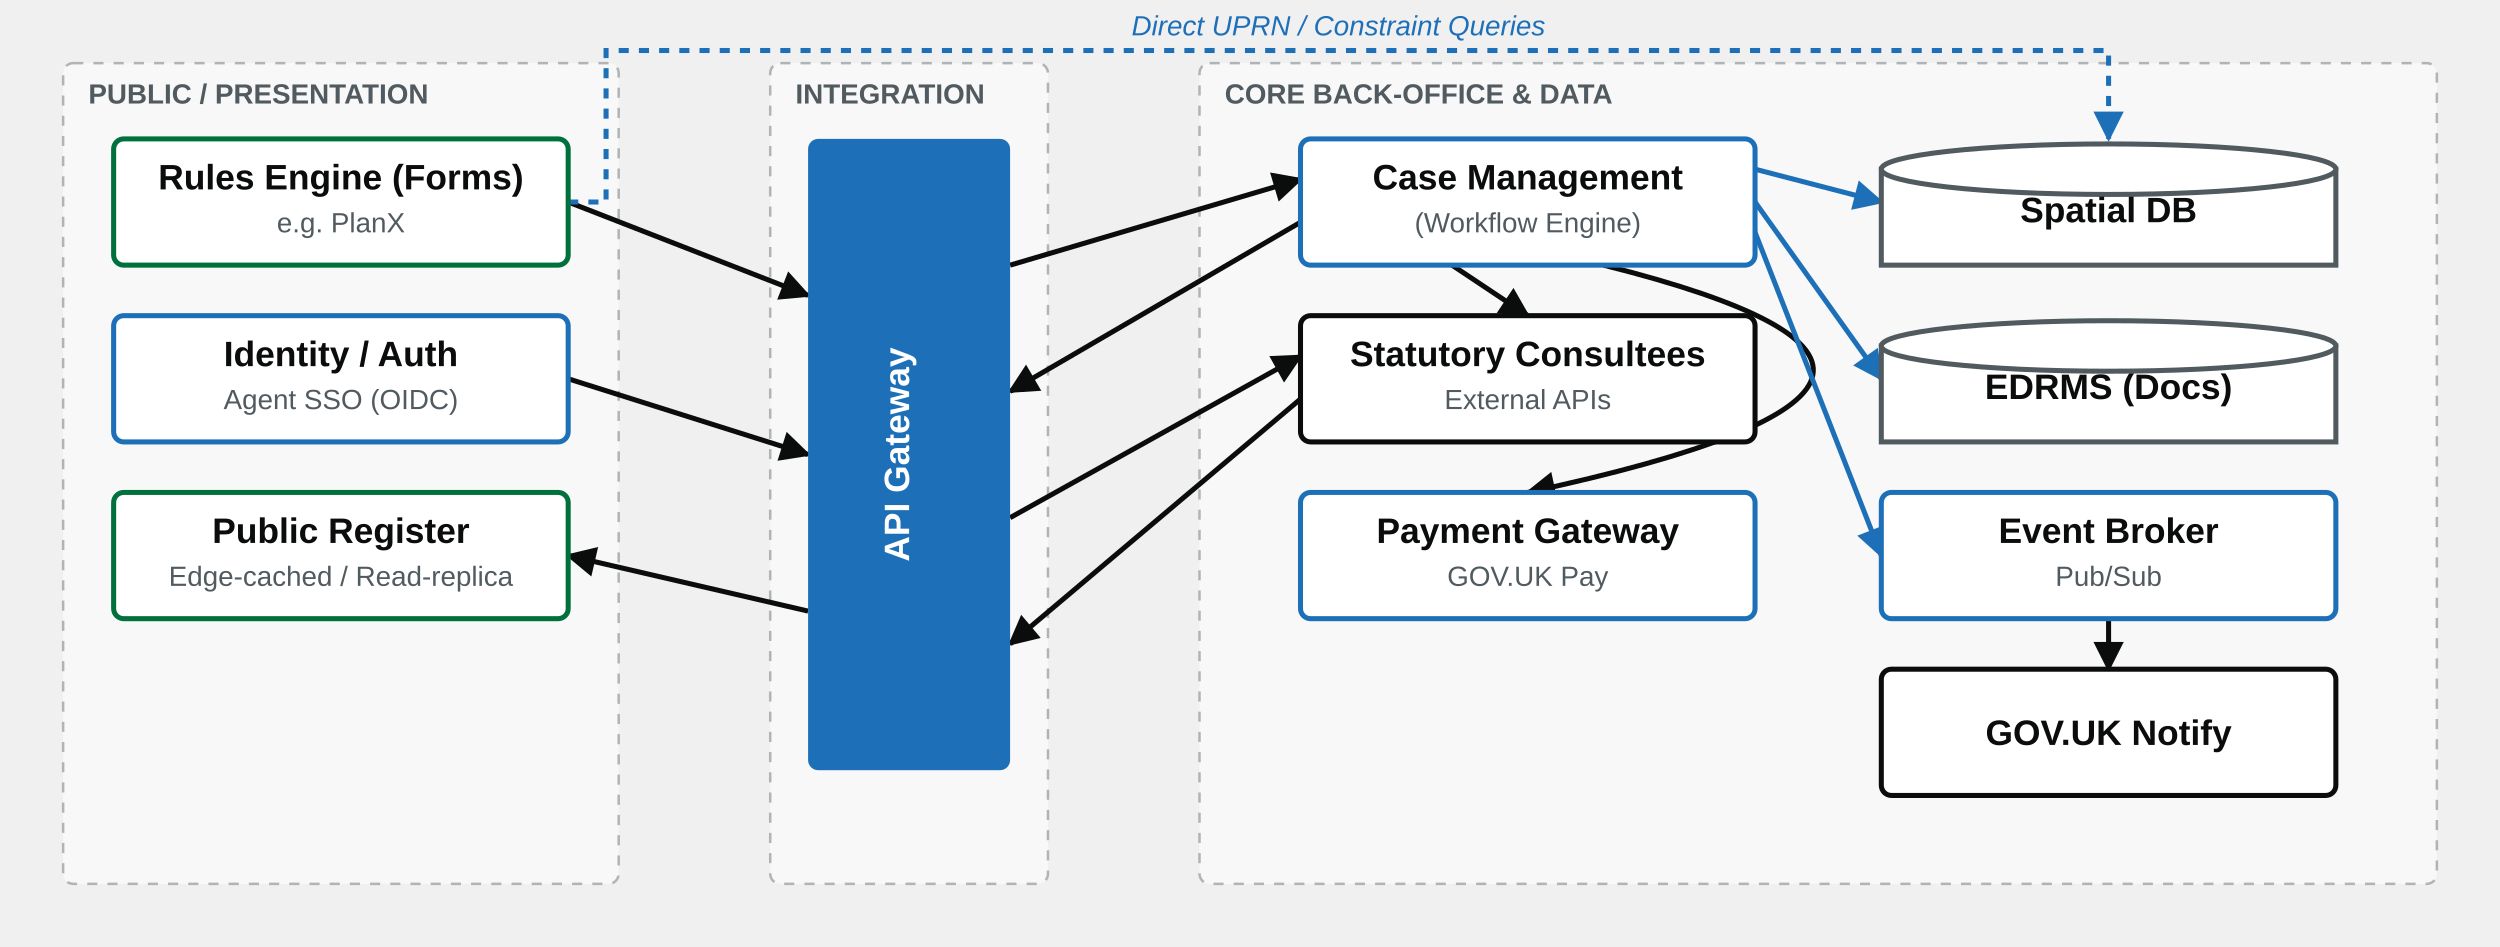
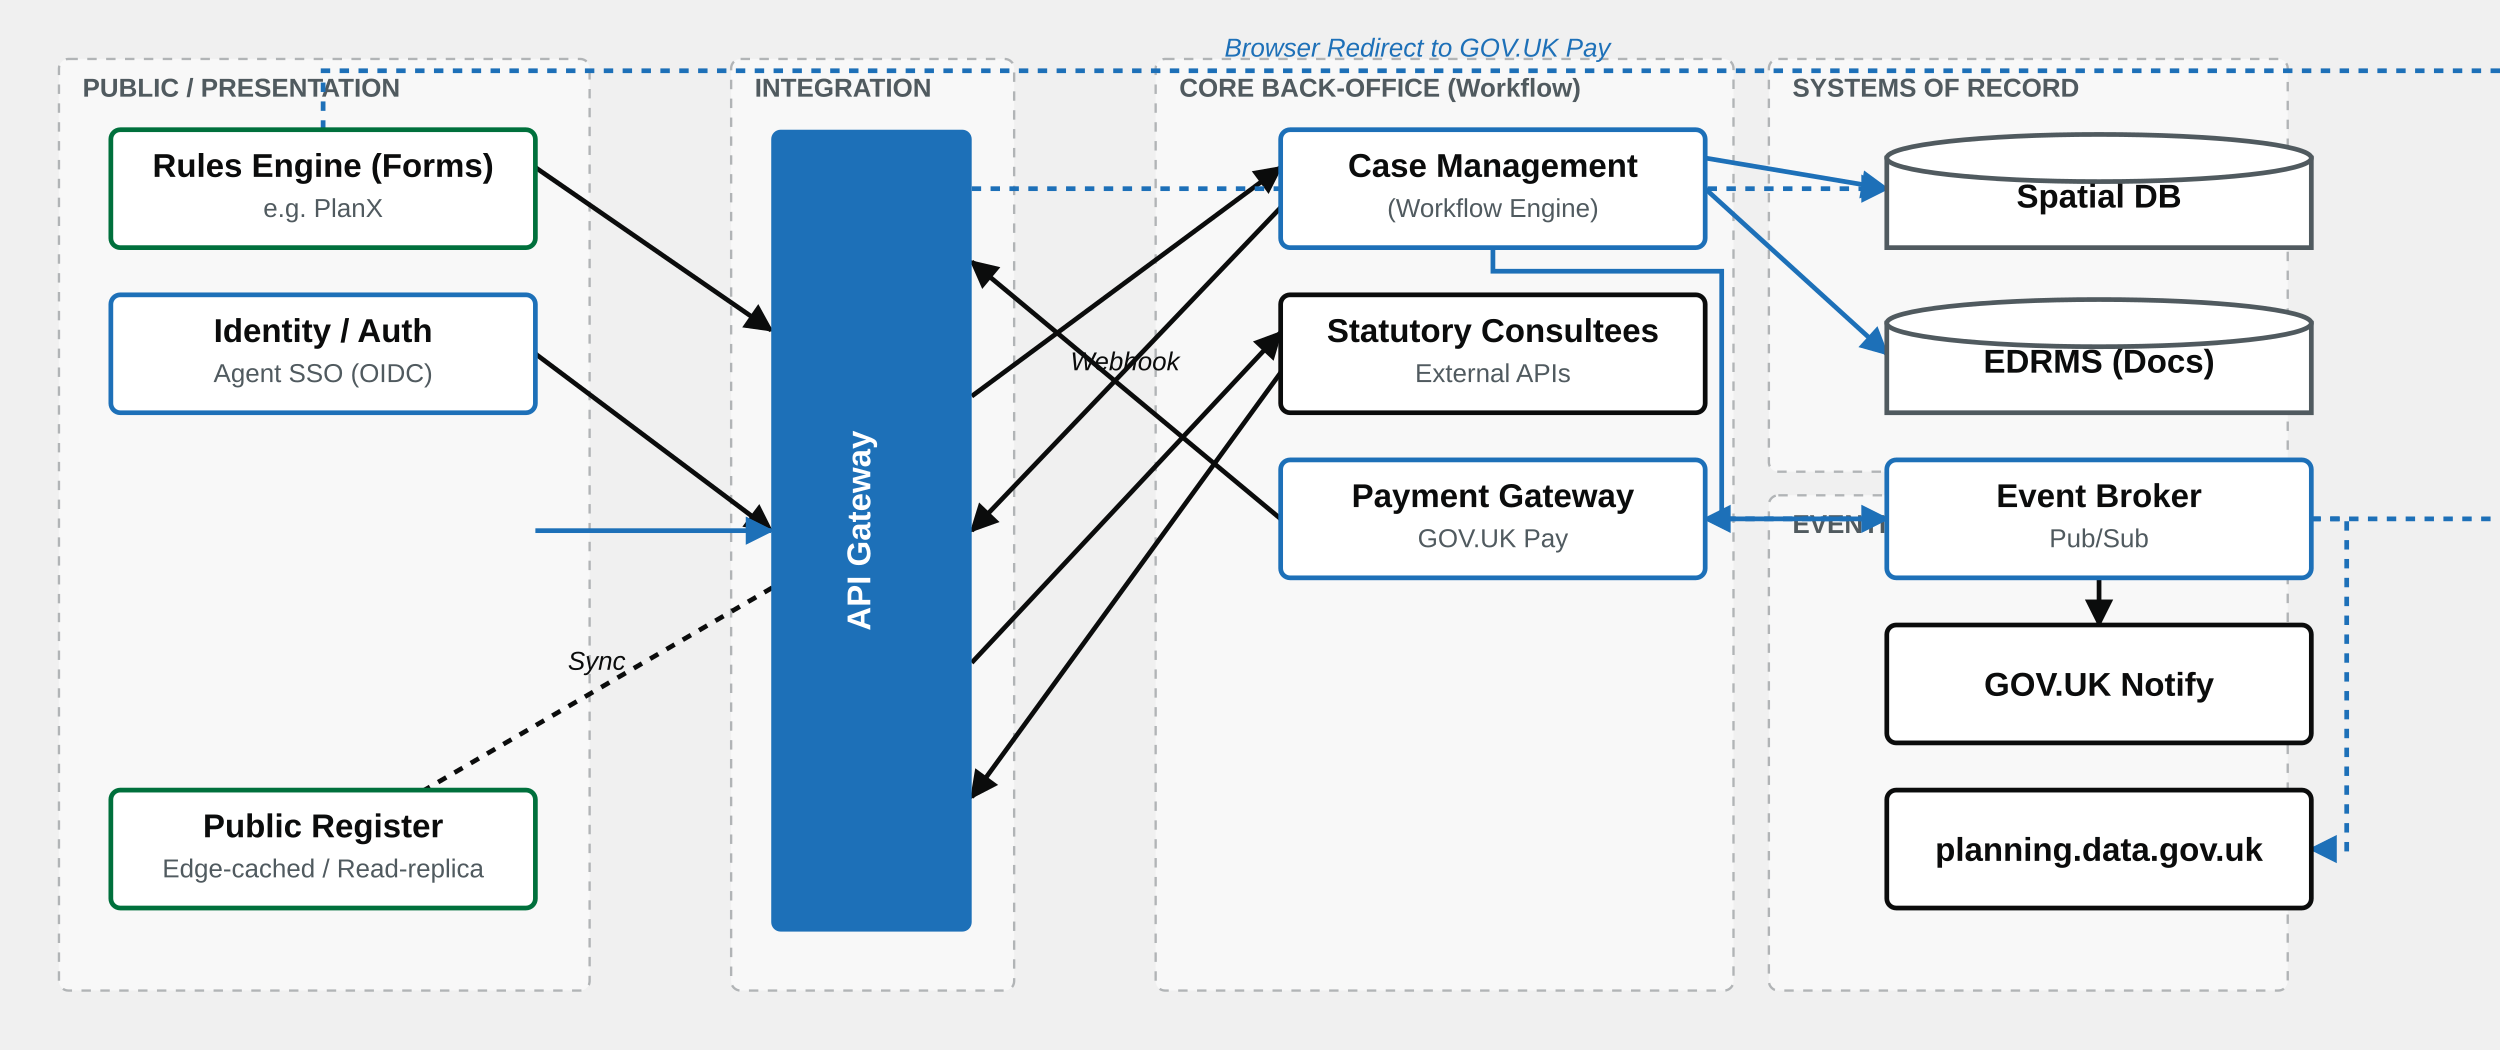
- <svg xmlns="http://www.w3.org/2000/svg" viewBox="0 0 990 375" width="100%" height="100%" style="font-family: 'GDS Transport', Arial, sans-serif;">
+ <svg xmlns="http://www.w3.org/2000/svg" viewBox="0 0 1060 445" width="100%" height="100%" style="font-family: 'GDS Transport', Arial, sans-serif;">
  <defs>
    <marker id="arrow" viewBox="0 0 10 10" refX="9" refY="5" markerWidth="6" markerHeight="6" orient="auto-start-reverse">
      <path d="M 0 0 L 10 5 L 0 10 z" fill="#0b0c0c" />
    </marker>
    <marker id="arrow-blue" viewBox="0 0 10 10" refX="9" refY="5" markerWidth="6" markerHeight="6" orient="auto-start-reverse">
      <path d="M 0 0 L 10 5 L 0 10 z" fill="#1d70b8" />
    </marker>
  </defs>
-   <rect x="25" y="25" width="220" height="325" fill="#f8f8f8" stroke="#b1b4b6" stroke-dasharray="4" rx="4" />
-   <text x="35" y="41" font-size="11" font-weight="bold" fill="#505a5f">PUBLIC / PRESENTATION</text>
-   <rect x="305" y="25" width="110" height="325" fill="#f8f8f8" stroke="#b1b4b6" stroke-dasharray="4" rx="4" />
-   <text x="315" y="41" font-size="11" font-weight="bold" fill="#505a5f">INTEGRATION</text>
-   <rect x="475" y="25" width="490" height="325" fill="#f8f8f8" stroke="#b1b4b6" stroke-dasharray="4" rx="4" />
-   <text x="485" y="41" font-size="11" font-weight="bold" fill="#505a5f">CORE BACK-OFFICE &amp; DATA</text>
-   <path d="M 225 80 L 320 117" fill="none" stroke="#0b0c0c" stroke-width="2" marker-end="url(#arrow)" />
-   <path d="M 225 150 L 320 180" fill="none" stroke="#0b0c0c" stroke-width="2" marker-end="url(#arrow)" />
-   <path d="M 400 105 L 515 71" fill="none" stroke="#0b0c0c" stroke-width="2" marker-end="url(#arrow)" />
-   <path d="M 515 88 L 400 155" fill="none" stroke="#0b0c0c" stroke-width="2" marker-end="url(#arrow)" />
-   <path d="M 695 67 L 745 80" fill="none" stroke="#1d70b8" stroke-width="2" marker-end="url(#arrow-blue)" />
-   <path d="M 695 80 L 745 150" fill="none" stroke="#1d70b8" stroke-width="2" marker-end="url(#arrow-blue)" />
-   <path d="M 575 105 L 605 125" fill="none" stroke="#0b0c0c" stroke-width="2" marker-end="url(#arrow)" />
-   <path d="M 635 105 Q 815 150 605 195" fill="none" stroke="#0b0c0c" stroke-width="2" marker-end="url(#arrow)" />
-   <path d="M 695 92 L 745 220" fill="none" stroke="#1d70b8" stroke-width="2" marker-end="url(#arrow-blue)" />
-   <path d="M 835 245 L 835 265" fill="none" stroke="#0b0c0c" stroke-width="2" marker-end="url(#arrow)" />
-   <path d="M 400 205 L 515 141" fill="none" stroke="#0b0c0c" stroke-width="2" marker-end="url(#arrow)" />
-   <path d="M 515 158 L 400 255" fill="none" stroke="#0b0c0c" stroke-width="2" marker-end="url(#arrow)" />
-   <path d="M 320 242 L 225 220" fill="none" stroke="#0b0c0c" stroke-width="2" marker-end="url(#arrow)" />
-   <path d="M 225 80 L 240 80 L 240 20 L 835 20 L 835 55" fill="none" stroke="#1d70b8" stroke-width="2" stroke-dasharray="4" marker-end="url(#arrow-blue)" />
-   <text x="530" y="14" font-size="11" font-style="italic" text-anchor="middle" fill="#1d70b8">Direct UPRN / Constraint Queries</text>
-   <rect x="45" y="125" width="180" height="50" fill="#ffffff" stroke="#1d70b8" stroke-width="2" rx="4" />
-   <text x="135" y="145" font-size="14" font-weight="bold" text-anchor="middle" fill="#0b0c0c">Identity / Auth</text>
-   <text x="135" y="162" font-size="11" text-anchor="middle" fill="#505a5f">Agent SSO (OIDC)</text>
-   <rect x="45" y="55" width="180" height="50" fill="#ffffff" stroke="#00703c" stroke-width="2" rx="4" />
-   <text x="135" y="75" font-size="14" font-weight="bold" text-anchor="middle" fill="#0b0c0c">Rules Engine (Forms)</text>
-   <text x="135" y="92" font-size="11" text-anchor="middle" fill="#505a5f">e.g. PlanX</text>
-   <rect x="45" y="195" width="180" height="50" fill="#ffffff" stroke="#00703c" stroke-width="2" rx="4" />
-   <text x="135" y="215" font-size="14" font-weight="bold" text-anchor="middle" fill="#0b0c0c">Public Register</text>
-   <text x="135" y="232" font-size="11" text-anchor="middle" fill="#505a5f">Edge-cached / Read-replica</text>
-   <rect x="320" y="55" width="80" height="250" fill="#1d70b8" rx="4" />
-   <text x="360" y="180" font-size="14" font-weight="bold" text-anchor="middle" fill="#ffffff" transform="rotate(-90 360 180)">API Gateway</text>
-   <rect x="515" y="55" width="180" height="50" fill="#ffffff" stroke="#1d70b8" stroke-width="2" rx="4" />
-   <text x="605" y="75" font-size="14" font-weight="bold" text-anchor="middle" fill="#0b0c0c">Case Management</text>
-   <text x="605" y="92" font-size="11" text-anchor="middle" fill="#505a5f">(Workflow Engine)</text>
-   <rect x="515" y="125" width="180" height="50" fill="#ffffff" stroke="#0b0c0c" stroke-width="2" rx="4" />
-   <text x="605" y="145" font-size="14" font-weight="bold" text-anchor="middle" fill="#0b0c0c">Statutory Consultees</text>
-   <text x="605" y="162" font-size="11" text-anchor="middle" fill="#505a5f">External APIs</text>
-   <rect x="515" y="195" width="180" height="50" fill="#ffffff" stroke="#1d70b8" stroke-width="2" rx="4" />
-   <text x="605" y="215" font-size="14" font-weight="bold" text-anchor="middle" fill="#0b0c0c">Payment Gateway</text>
-   <text x="605" y="232" font-size="11" text-anchor="middle" fill="#505a5f">GOV.UK Pay</text>
-   <path d="M 745 67 L 925 67 L 925 105 L 745 105 Z" fill="#ffffff" stroke="#505a5f" stroke-width="2" />
-   <path d="M 745 67 Q 835 77 925 67" fill="none" stroke="#505a5f" stroke-width="1" />
-   <ellipse cx="835" cy="67" rx="90" ry="10" fill="#ffffff" stroke="#505a5f" stroke-width="2" />
-   <text x="835" y="88" font-size="14" font-weight="bold" text-anchor="middle" fill="#0b0c0c">Spatial DB</text>
-   <path d="M 745 137 L 925 137 L 925 175 L 745 175 Z" fill="#ffffff" stroke="#505a5f" stroke-width="2" />
-   <path d="M 745 137 Q 835 147 925 137" fill="none" stroke="#505a5f" stroke-width="1" />
-   <ellipse cx="835" cy="137" rx="90" ry="10" fill="#ffffff" stroke="#505a5f" stroke-width="2" />
-   <text x="835" y="158" font-size="14" font-weight="bold" text-anchor="middle" fill="#0b0c0c">EDRMS (Docs)</text>
-   <rect x="745" y="195" width="180" height="50" fill="#ffffff" stroke="#1d70b8" stroke-width="2" rx="4" />
-   <text x="835" y="215" font-size="14" font-weight="bold" text-anchor="middle" fill="#0b0c0c">Event Broker</text>
-   <text x="835" y="232" font-size="11" text-anchor="middle" fill="#505a5f">Pub/Sub</text>
-   <rect x="745" y="265" width="180" height="50" fill="#ffffff" stroke="#0b0c0c" stroke-width="2" rx="4" />
-   <text x="835" y="295" font-size="14" font-weight="bold" text-anchor="middle" fill="#0b0c0c">GOV.UK Notify</text>
+   <rect x="25" y="25" width="225" height="395" fill="#f8f8f8" stroke="#b1b4b6" stroke-dasharray="4" rx="4" />\n  <text x="35" y="41" font-size="11" font-weight="bold" fill="#505a5f">PUBLIC / PRESENTATION</text>\n  <rect x="310" y="25" width="120" height="395" fill="#f8f8f8" stroke="#b1b4b6" stroke-dasharray="4" rx="4" />\n  <text x="320" y="41" font-size="11" font-weight="bold" fill="#505a5f">INTEGRATION</text>\n  <rect x="490" y="25" width="245" height="395" fill="#f8f8f8" stroke="#b1b4b6" stroke-dasharray="4" rx="4" />\n  <text x="500" y="41" font-size="11" font-weight="bold" fill="#505a5f">CORE BACK-OFFICE (Workflow)</text>\n  <rect x="750" y="25" width="220" height="175" fill="#f8f8f8" stroke="#b1b4b6" stroke-dasharray="4" rx="4" />\n  <text x="760" y="41" font-size="11" font-weight="bold" fill="#505a5f">SYSTEMS OF RECORD</text>\n  <rect x="750" y="210" width="220" height="210" fill="#f8f8f8" stroke="#b1b4b6" stroke-dasharray="4" rx="4" />\n  <text x="760" y="226" font-size="11" font-weight="bold" fill="#505a5f">EVENTING &amp; OUTPUTS</text>\n  <path d="M 227 71 L 327 140" fill="none" stroke="#0b0c0c" stroke-width="2" marker-end="url(#arrow)" />
+   <path d="M 227 150 L 327 225" fill="none" stroke="#0b0c0c" stroke-width="2" marker-end="url(#arrow)" />
+   <path d="M 137 55 L 137 30 L 1065 30 L 1065 220 L 723 220" fill="none" stroke="#1d70b8" stroke-width="2" stroke-dasharray="4" marker-end="url(#arrow-blue)" />
+   <text x="601" y="24" font-size="11" font-style="italic" text-anchor="middle" fill="#1d70b8">Browser Redirect to GOV.UK Pay</text>
+   <path d="M 543 220 L 412 111" fill="none" stroke="#0b0c0c" stroke-width="2" marker-end="url(#arrow)" />
+   <text x="477" y="157" font-size="11" font-style="italic" text-anchor="middle" fill="#0b0c0c">Webhook</text>
+   <path d="M 412 168 L 543 71" fill="none" stroke="#0b0c0c" stroke-width="2" marker-end="url(#arrow)" />
+   <path d="M 543 88 L 412 225" fill="none" stroke="#0b0c0c" stroke-width="2" marker-end="url(#arrow)" />
+   <path d="M 412 281 L 543 141" fill="none" stroke="#0b0c0c" stroke-width="2" marker-end="url(#arrow)" />
+   <path d="M 543 158 L 412 338" fill="none" stroke="#0b0c0c" stroke-width="2" marker-end="url(#arrow)" />
+   <path d="M 369 225 L 137 360" fill="none" stroke="#0b0c0c" stroke-width="2" stroke-dasharray="4" marker-end="url(#arrow)" />
+   <text x="253" y="284" font-size="11" font-style="italic" text-anchor="middle" fill="#0b0c0c">Sync</text>
+   <path d="M 227 225 L 327 225" fill="none" stroke="#1d70b8" stroke-width="2" marker-end="url(#arrow-blue)" />
+   <path d="M 412 80 L 800 80" fill="none" stroke="#1d70b8" stroke-width="2" stroke-dasharray="4" marker-end="url(#arrow-blue)" />
+   <text x="606" y="74" font-size="11" font-style="italic" text-anchor="middle" fill="#1d70b8">Spatial Query (via API)</text>
+   <path d="M 723 67 L 800 80" fill="none" stroke="#1d70b8" stroke-width="2" marker-end="url(#arrow-blue)" />
+   <path d="M 723 80 L 800 150" fill="none" stroke="#1d70b8" stroke-width="2" marker-end="url(#arrow-blue)" />
+   <path d="M 633 105 L 633 115 L 730 115 L 730 220 L 800 220" fill="none" stroke="#1d70b8" stroke-width="2" marker-end="url(#arrow-blue)" />
+   <path d="M 890 245 L 890 265" fill="none" stroke="#0b0c0c" stroke-width="2" marker-end="url(#arrow)" />
+   <path d="M 980 220 L 995 220 L 995 360 L 980 360" fill="none" stroke="#1d70b8" stroke-width="2" stroke-dasharray="4" marker-end="url(#arrow-blue)" />
+   <rect x="47" y="55" width="180" height="50" fill="#ffffff" stroke="#00703c" stroke-width="2" rx="4" />
+   <text x="137" y="75" font-size="14" font-weight="bold" text-anchor="middle" fill="#0b0c0c">Rules Engine (Forms)</text>
+   <text x="137" y="92" font-size="11" text-anchor="middle" fill="#505a5f">e.g. PlanX</text>
+   <rect x="47" y="125" width="180" height="50" fill="#ffffff" stroke="#1d70b8" stroke-width="2" rx="4" />
+   <text x="137" y="145" font-size="14" font-weight="bold" text-anchor="middle" fill="#0b0c0c">Identity / Auth</text>
+   <text x="137" y="162" font-size="11" text-anchor="middle" fill="#505a5f">Agent SSO (OIDC)</text>
+   <rect x="47" y="335" width="180" height="50" fill="#ffffff" stroke="#00703c" stroke-width="2" rx="4" />
+   <text x="137" y="355" font-size="14" font-weight="bold" text-anchor="middle" fill="#0b0c0c">Public Register</text>
+   <text x="137" y="372" font-size="11" text-anchor="middle" fill="#505a5f">Edge-cached / Read-replica</text>
+   <rect x="327" y="55" width="85" height="340" fill="#1d70b8" rx="4" />
+   <text x="369" y="225" font-size="14" font-weight="bold" text-anchor="middle" fill="#ffffff" transform="rotate(-90 369 225)">API Gateway</text>
+   <rect x="543" y="55" width="180" height="50" fill="#ffffff" stroke="#1d70b8" stroke-width="2" rx="4" />
+   <text x="633" y="75" font-size="14" font-weight="bold" text-anchor="middle" fill="#0b0c0c">Case Management</text>
+   <text x="633" y="92" font-size="11" text-anchor="middle" fill="#505a5f">(Workflow Engine)</text>
+   <rect x="543" y="125" width="180" height="50" fill="#ffffff" stroke="#0b0c0c" stroke-width="2" rx="4" />
+   <text x="633" y="145" font-size="14" font-weight="bold" text-anchor="middle" fill="#0b0c0c">Statutory Consultees</text>
+   <text x="633" y="162" font-size="11" text-anchor="middle" fill="#505a5f">External APIs</text>
+   <rect x="543" y="195" width="180" height="50" fill="#ffffff" stroke="#1d70b8" stroke-width="2" rx="4" />
+   <text x="633" y="215" font-size="14" font-weight="bold" text-anchor="middle" fill="#0b0c0c">Payment Gateway</text>
+   <text x="633" y="232" font-size="11" text-anchor="middle" fill="#505a5f">GOV.UK Pay</text>
+   <path d="M 800 67 L 980 67 L 980 105 L 800 105 Z" fill="#ffffff" stroke="#505a5f" stroke-width="2" />
+   <path d="M 800 67 Q 890 77 980 67" fill="none" stroke="#505a5f" stroke-width="1" />
+   <ellipse cx="890" cy="67" rx="90" ry="10" fill="#ffffff" stroke="#505a5f" stroke-width="2" />
+   <text x="890" y="88" font-size="14" font-weight="bold" text-anchor="middle" fill="#0b0c0c">Spatial DB</text>
+   <path d="M 800 137 L 980 137 L 980 175 L 800 175 Z" fill="#ffffff" stroke="#505a5f" stroke-width="2" />
+   <path d="M 800 137 Q 890 147 980 137" fill="none" stroke="#505a5f" stroke-width="1" />
+   <ellipse cx="890" cy="137" rx="90" ry="10" fill="#ffffff" stroke="#505a5f" stroke-width="2" />
+   <text x="890" y="158" font-size="14" font-weight="bold" text-anchor="middle" fill="#0b0c0c">EDRMS (Docs)</text>
+   <rect x="800" y="195" width="180" height="50" fill="#ffffff" stroke="#1d70b8" stroke-width="2" rx="4" />
+   <text x="890" y="215" font-size="14" font-weight="bold" text-anchor="middle" fill="#0b0c0c">Event Broker</text>
+   <text x="890" y="232" font-size="11" text-anchor="middle" fill="#505a5f">Pub/Sub</text>
+   <rect x="800" y="265" width="180" height="50" fill="#ffffff" stroke="#0b0c0c" stroke-width="2" rx="4" />
+   <text x="890" y="295" font-size="14" font-weight="bold" text-anchor="middle" fill="#0b0c0c">GOV.UK Notify</text>
+   <rect x="800" y="335" width="180" height="50" fill="#ffffff" stroke="#0b0c0c" stroke-width="2" rx="4" />
+   <text x="890" y="365" font-size="14" font-weight="bold" text-anchor="middle" fill="#0b0c0c">planning.data.gov.uk</text>
</svg>
